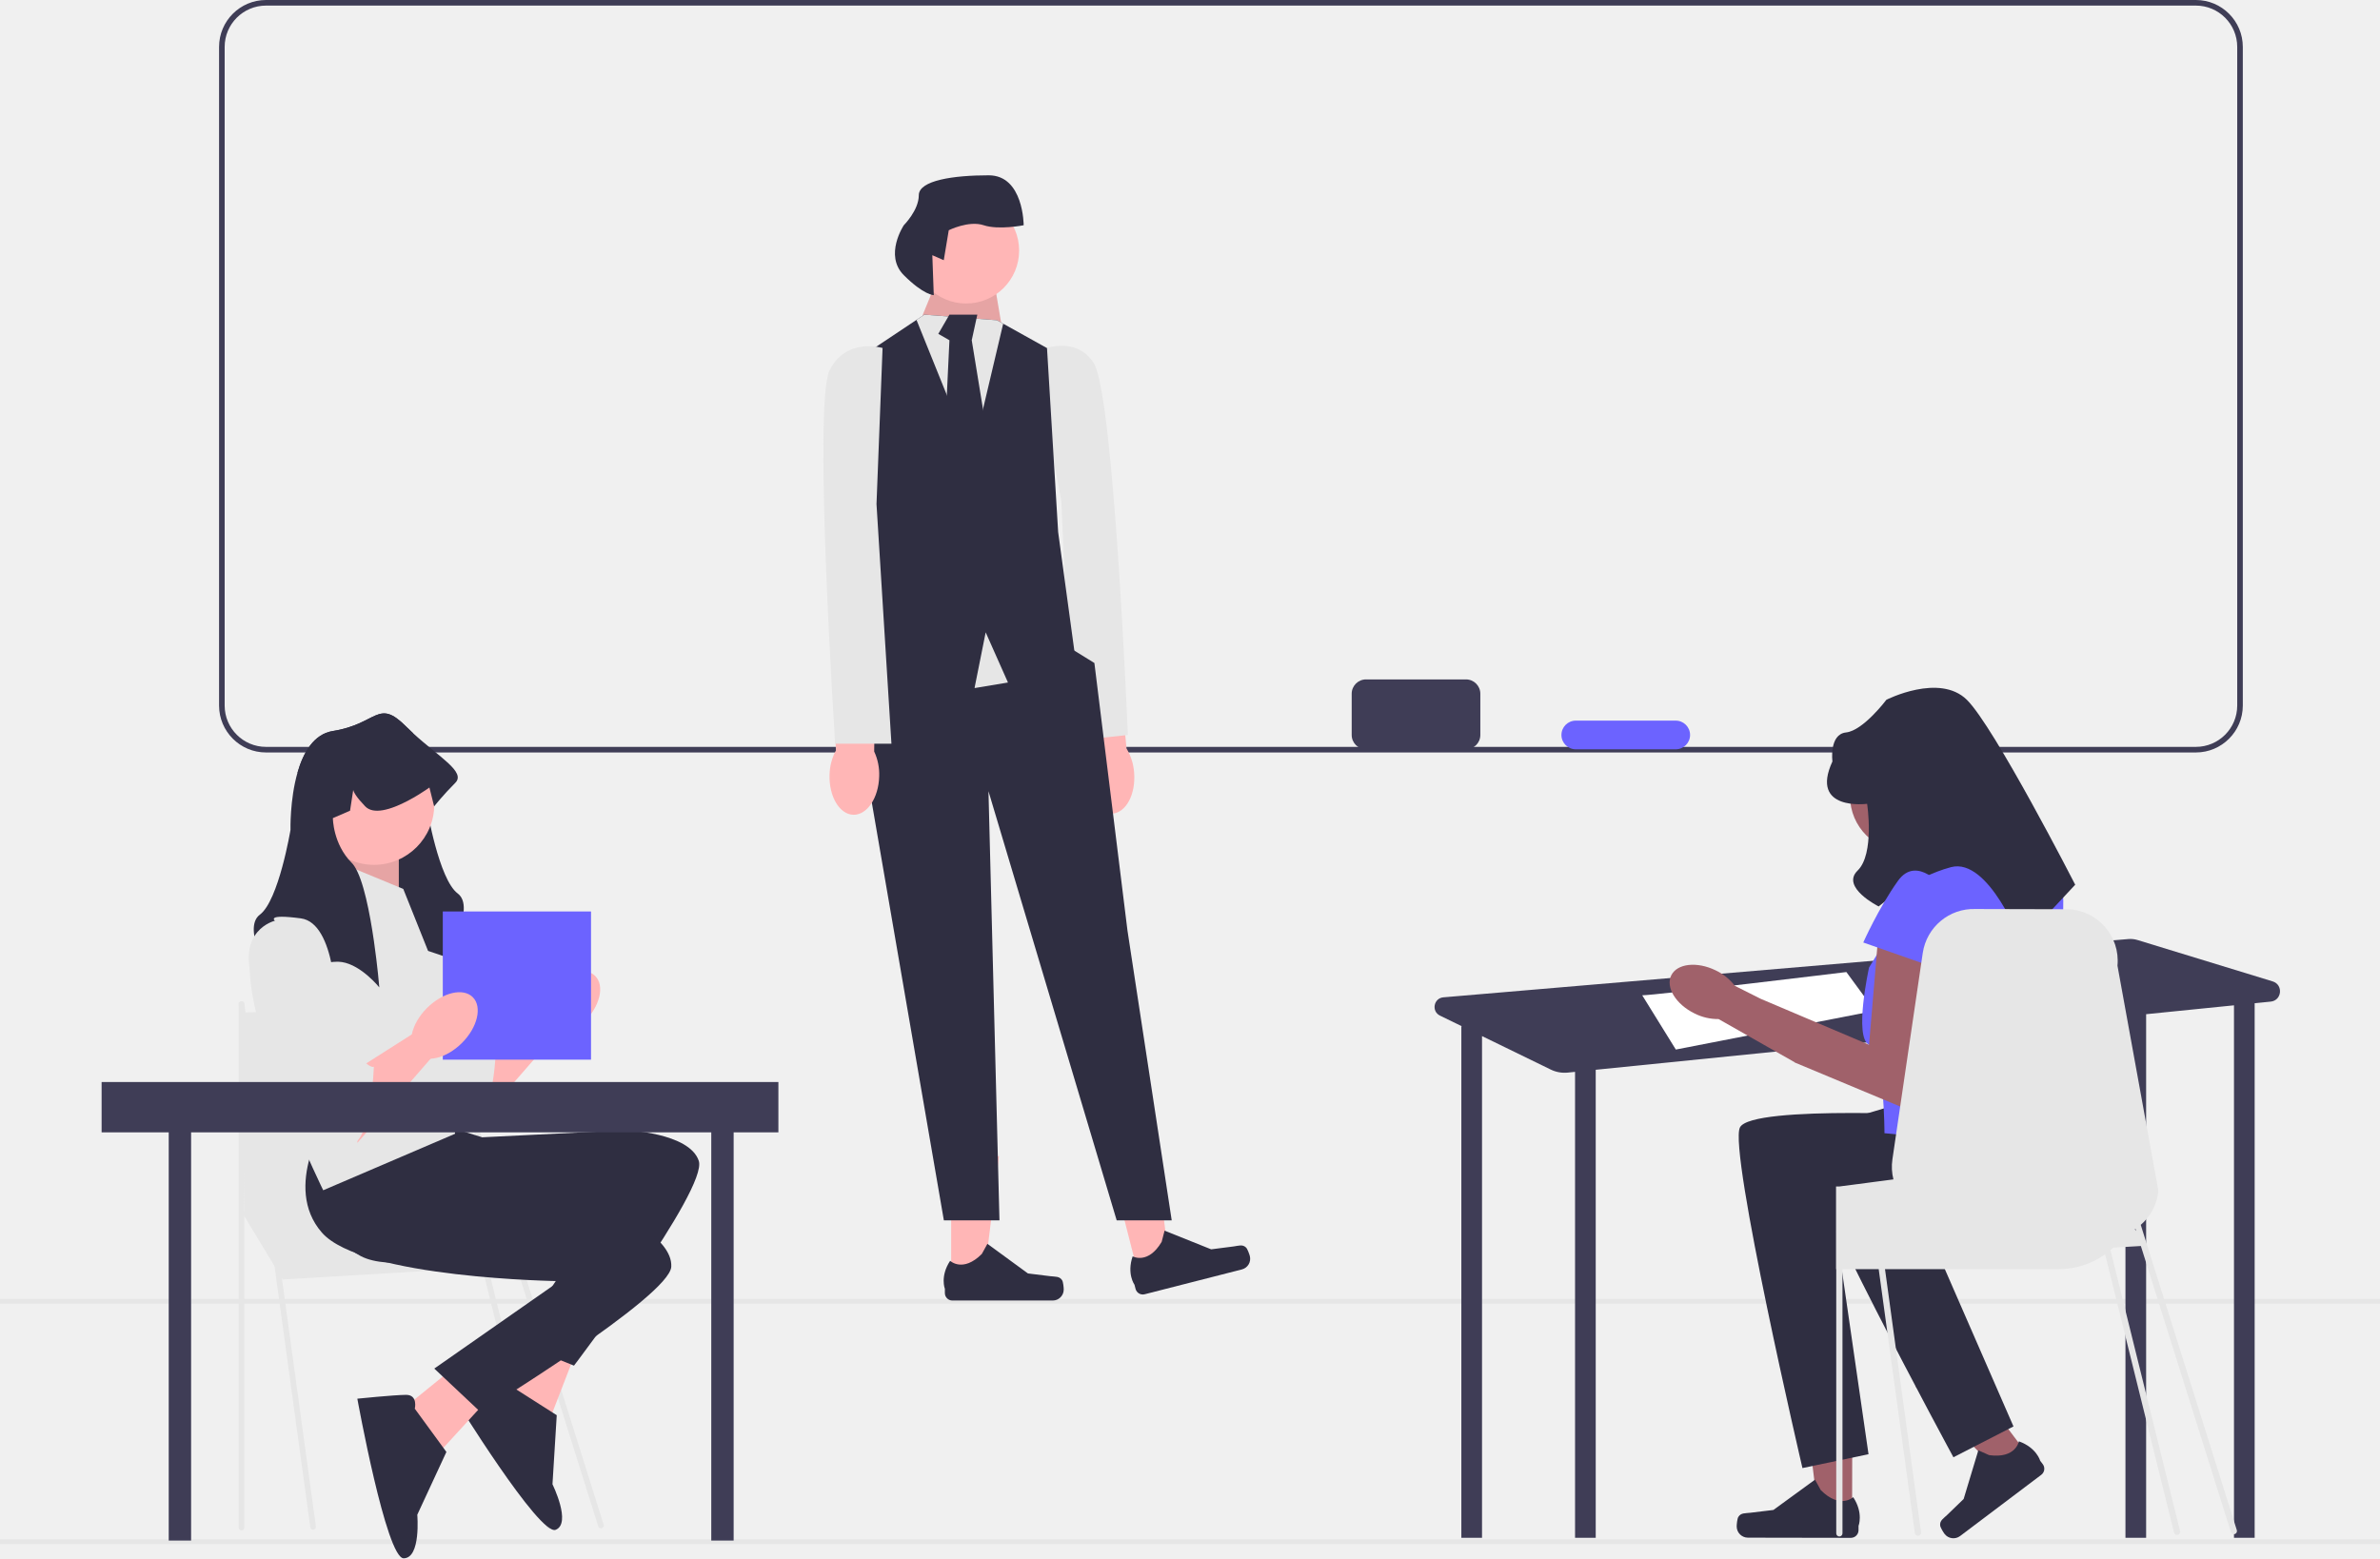
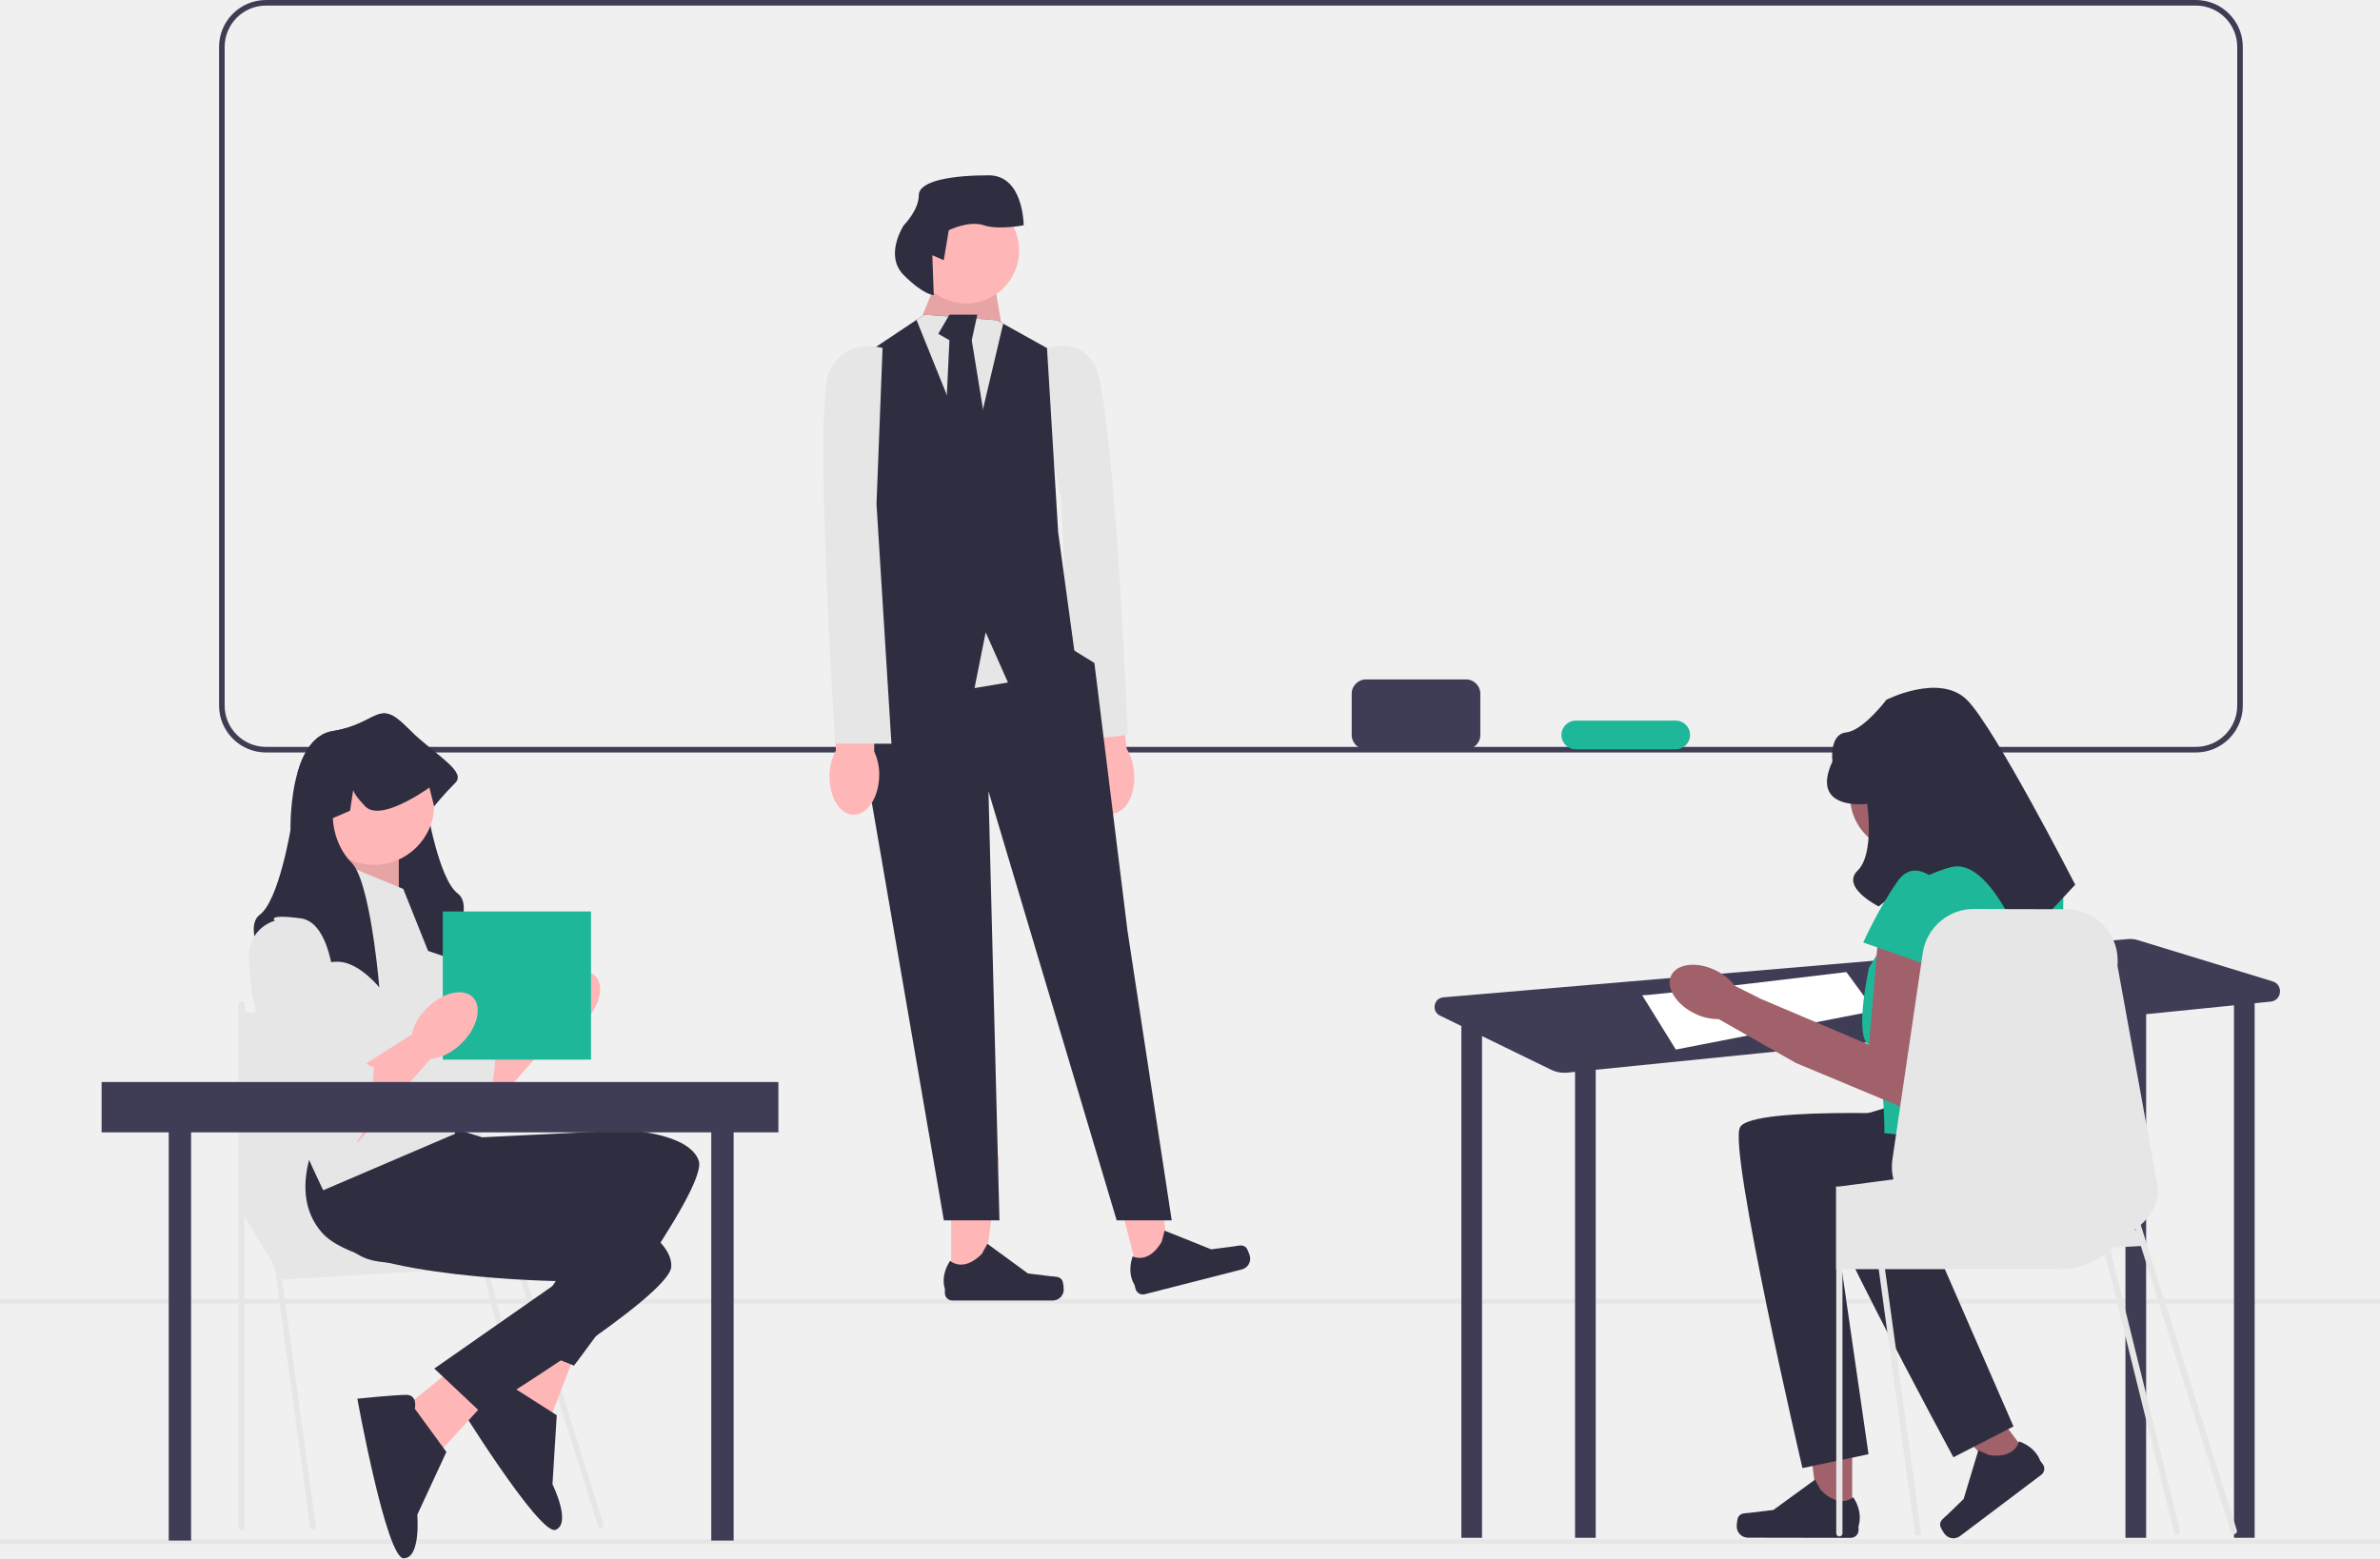
<svg xmlns="http://www.w3.org/2000/svg" width="851.034" height="557.347" viewBox="0 0 851.034 557.347">
  <path d="M785.204,269.129H95.109c-9.25,0-16.775-7.525-16.775-16.776V16.775c0-9.25,7.525-16.775,16.775-16.775H785.204c9.25,0,16.775,7.525,16.775,16.775V252.353c0,9.251-7.525,16.776-16.775,16.776ZM95.109,2c-8.147,0-14.775,6.628-14.775,14.775V252.353c0,8.147,6.628,14.776,14.775,14.776H785.204c8.147,0,14.775-6.629,14.775-14.776V16.775c0-8.147-6.628-14.775-14.775-14.775H95.109Z" fill="#3f3d56" />
  <rect id="uuid-dac6dc9f-03bc-4283-a90c-97bcdcbf45dc" y="550.557" width="851.034" height="1.683" fill="#e6e6e6" />
  <rect id="uuid-2f9646f7-bb94-4523-8d2e-fd8f0877664c" y="464.557" width="851.034" height="1.683" fill="#e6e6e6" />
  <g>
-     <path id="uuid-bb35f39c-94aa-41c4-b5d9-34ca9a9e88f1-170" d="M387.84,277.792c.611,7.68,5.069,13.59,9.957,13.2,4.887-.39,8.353-6.931,7.74-14.613-.203-3.072-1.138-6.051-2.728-8.688l-3-32.507-15.225,1.733,4.574,31.863c-1.153,2.856-1.605,5.946-1.318,9.013Z" fill="#ffb6b6" />
+     <path id="uuid-bb35f39c-94aa-41c4-b5d9-34ca9a9e88f1-429" d="M387.84,277.792c.611,7.68,5.069,13.59,9.957,13.2,4.887-.39,8.353-6.931,7.74-14.613-.203-3.072-1.138-6.051-2.728-8.688l-3-32.507-15.225,1.733,4.574,31.863c-1.153,2.856-1.605,5.946-1.318,9.013Z" fill="#ffb6b6" />
    <path d="M369.653,126.133s14.232-7.534,21.448,3.725c7.216,11.258,12.197,133.021,12.197,133.021l-20.002,2.135-3.792-85.803-9.852-53.078Z" fill="#e6e6e6" />
    <g>
      <polygon points="340.114 458.204 351.701 458.203 357.213 413.509 340.112 413.51 340.114 458.204" fill="#ffb6b6" />
      <path d="M379.814,457.941h0c.361,.608,.551,2.569,.551,3.275h0c0,2.172-1.761,3.933-3.933,3.933h-35.885c-1.482,0-2.683-1.201-2.683-2.683v-1.494s-1.775-4.49,1.88-10.025c0,0,4.542,4.334,11.33-2.454l2.002-3.626,14.489,10.596,8.031,.989c1.757,.216,3.315-.034,4.218,1.489h0Z" fill="#2f2e41" />
    </g>
    <g>
      <polygon points="407.168 456.286 418.395 453.417 412.674 408.749 396.104 412.983 407.168 456.286" fill="#ffb6b6" />
      <path d="M445.568,446.205h0c.5,.499,1.17,2.352,1.345,3.037h0c.538,2.104-.733,4.246-2.837,4.784l-34.768,8.882c-1.436,.367-2.897-.5-3.264-1.935l-.37-1.448s-2.831-3.911-.66-10.178c0,0,5.474,3.074,10.37-5.182l1.042-4.009,16.661,6.681,8.026-1.03c1.756-.225,3.203-.853,4.456,.398l0-0Z" fill="#2f2e41" />
    </g>
    <polygon points="330.527 116.525 329.978 112.538 336.508 96.59 354.449 94.597 358.323 117.428 330.527 116.525" fill="#ffb6b6" />
    <polygon points="330.527 116.525 329.978 112.538 336.508 96.59 354.449 94.597 358.323 117.428 330.527 116.525" opacity=".1" />
    <polygon points="309.596 229.158 301.622 251.086 307.602 263.047 337.505 436.481 357.385 436.481 353.453 282.982 399.303 436.481 418.979 436.481 403.157 332.82 391.329 237.132 384.155 232.7 349.466 213.21 309.596 229.158" fill="#2f2e41" />
    <polygon points="360.43 244.109 348.469 246.102 332.521 208.226 368.404 208.226 360.43 244.109" fill="#e6e6e6" />
    <polygon points="384.352 234.141 360.43 244.109 352.456 226.167 348.469 246.102 306.605 232.626 312.586 208.226 306.605 128.486 327.717 114.412 330.527 112.538 356.443 114.532 358.715 115.768 374.384 124.499 378.371 190.285 384.352 234.141" fill="#2f2e41" />
    <polygon points="358.715 115.768 347.472 163.372 327.717 114.412 330.527 112.538 356.443 114.532 358.715 115.768" fill="#e6e6e6" />
    <polygon points="339.498 112.538 335.511 119.405 339.498 121.694 337.505 163.496 345.479 174.337 353.453 158.315 347.472 121.694 349.466 112.538 339.498 112.538" fill="#2f2e41" />
    <circle cx="345.479" cy="89.613" r="18.938" fill="#ffb6b6" />
    <path d="M333.376,91.274l4.092,1.786,1.786-10.715s7.143-3.572,12.501-1.786,14.287,0,14.287,0c0,0,0-17.858-12.501-17.858s-25.002,1.786-25.002,7.143-5.358,10.715-5.358,10.715c0,0-7.143,10.715,0,17.858,7.143,7.143,10.715,7.143,10.715,7.143l-.52-14.287Z" fill="#2f2e41" />
-     <path id="uuid-97233535-ec91-4408-928f-bf1e5273ca3e-171" d="M296.629,277.232c-.208,7.701,3.598,14.051,8.499,14.183s9.041-6.005,9.248-13.709c.125-3.076-.489-6.138-1.79-8.928l.468-32.642-15.323,.107,1.166,32.168c-1.45,2.717-2.227,5.742-2.268,8.822Z" fill="#ffb6b6" />
+     <path id="uuid-97233535-ec91-4408-928f-bf1e5273ca3e-430" d="M296.629,277.232c-.208,7.701,3.598,14.051,8.499,14.183s9.041-6.005,9.248-13.709c.125-3.076-.489-6.138-1.79-8.928l.468-32.642-15.323,.107,1.166,32.168c-1.45,2.717-2.227,5.742-2.268,8.822Z" fill="#ffb6b6" />
    <path d="M315.586,124.462s-12.958-3.987-18.938,7.974c-5.98,11.961,1.994,133.564,1.994,133.564h20.115l-5.339-85.72,2.168-55.818Z" fill="#e6e6e6" />
  </g>
  <g>
    <path d="M812.657,351.008l-48.322-14.792c-1.069-.327-2.19-.447-3.304-.352l-244.902,20.843c-3.492,.297-4.369,5.007-1.219,6.542l7.845,3.822h-.209v182.952h7.392v-179.452l24.586,11.978c1.881,.916,3.98,1.291,6.062,1.08l2.616-.264v166.659h7.392v-167.405l189.42-19.133v186.539h7.392v-187.285l31.416-3.173v190.459h7.392v-191.205l5.731-.579c4.024-.406,4.579-6.046,.712-7.229Z" fill="#3f3d56" />
    <path d="M587.226,355.982c4.62,0,72.996-8.316,72.996-8.316l10.164,13.86-71.148,13.86-12.012-19.404Z" fill="#fff" />
    <g>
      <polygon points="662.269 542.917 650.39 542.895 644.818 497.064 662.35 497.096 662.269 542.917" fill="#a0616a" />
      <path d="M621.57,542.577h0c-.371,.622-.57,2.633-.571,3.357h0c-.004,2.227,1.798,4.035,4.025,4.039l36.789,.063c1.519,.003,2.753-1.227,2.755-2.746l.003-1.532s1.828-4.6-1.909-10.281c0,0-4.665,4.435-11.611-2.536l-2.046-3.721-14.873,10.838-8.235,.999c-1.802,.219-3.398-.04-4.327,1.519h-0Z" fill="#2f2e41" />
    </g>
    <g>
      <polygon points="726.027 521.605 716.655 528.674 684.925 495.887 698.759 485.453 726.027 521.605" fill="#a0616a" />
      <path d="M693.757,545.615h0c.079,.712,1.122,2.414,1.553,2.986h0c1.325,1.757,3.824,2.107,5.581,.781l29.024-21.895c1.198-.904,1.437-2.609,.533-3.807l-.912-1.208s-1.304-4.715-7.637-6.961c0,0-1.03,6.277-10.661,4.928l-3.831-1.712-5.253,17.411-5.892,5.7c-1.289,1.247-2.702,1.995-2.504,3.778l-0,0Z" fill="#2f2e41" />
    </g>
    <path d="M701.2,284.74c0,10.955-8.881,19.835-19.835,19.835-10.955,0-19.835-8.881-19.835-19.835s8.881-19.835,19.835-19.835,19.835,8.881,19.835,19.835Z" fill="#a0616a" />
    <path d="M699.331,399.107s-73.032-4.134-77.166,4.134,22.348,121.833,22.348,121.833l23.627-4.952-11.526-79.677s60.943,16.14,69.211-3.151c8.268-19.291,5.888-26.475,5.888-26.475l-32.382-11.713Z" fill="#2f2e41" />
    <path d="M718.043,385.229s-71.524,15.333-73.323,24.4,53.781,111.581,53.781,111.581l21.475-11.025-32.192-73.789s63.042-.557,65.912-21.348c2.87-20.791-1.326-27.089-1.326-27.089l-34.327-2.729Z" fill="#2f2e41" />
-     <path d="M726.202,307.472h-34.362l-23.512,38.583s-5.512,24.933,0,27.624c5.512,2.691,5.512,31.628,5.512,31.628l57.874,5.512s8.268-86.811,5.512-95.079c-2.756-8.268-11.024-8.268-11.024-8.268Z" fill="#6c63ff" />
+     <path d="M726.202,307.472h-34.362l-23.512,38.583s-5.512,24.933,0,27.624c5.512,2.691,5.512,31.628,5.512,31.628l57.874,5.512s8.268-86.811,5.512-95.079c-2.756-8.268-11.024-8.268-11.024-8.268Z" fill="#1eb79a" />
    <path d="M671.772,332.965l-3.445,40.715-38.747-16.445-9.248-4.651c-1.811-2.362-4.162-4.256-6.855-5.523-6.697-3.264-13.807-2.455-15.884,1.805-2.077,4.261,1.667,10.36,8.363,13.622,2.658,1.341,5.599,2.025,8.576,1.996l27.058,15.368,.032-.06,.12,.214,42.432,17.722,9.763-53.449-22.165-11.315Z" fill="#a0616a" />
    <path d="M667.638,287.492s-20.669,2.756-12.402-15.158c0,0-1.261-9.711,4.882-10.367s14.41-11.68,14.41-11.68c0,0,18.955-9.646,28.769,0,9.814,9.646,38.751,66.142,38.751,66.142l-19.291,20.669s-11.598-30.489-25.09-26.957c-13.493,3.532-25.894,14.062-25.894,14.062,0,0-13.693-6.853-7.535-12.825,6.157-5.973,3.401-23.886,3.401-23.886Z" fill="#2f2e41" />
-     <path d="M695.197,317.807s-9.646-12.402-16.536-2.756c-6.89,9.646-12.402,22.047-12.402,22.047l27.559,9.646,1.378-28.937Z" fill="#6c63ff" />
+     <path d="M695.197,317.807s-9.646-12.402-16.536-2.756c-6.89,9.646-12.402,22.047-12.402,22.047l27.559,9.646,1.378-28.937Z" fill="#1eb79a" />
    <path d="M799.836,547.279l-32.019-101.77,.005-0h.074l-.129-.166-.003-.004-2.281-7.249,.001-.001c3.474-2.994,5.84-7.272,6.311-12.197l-14.636-80.499c1.007-10.571-7.096-19.811-17.713-20.189l-33.024-.083c-9.388-.333-17.519,6.449-18.887,15.745l-.73,4.934-10.118,68.829c-.37,2.476-.222,4.916,.36,7.198l-7.281,.952-2.208,.296-8.732,1.137-.028,.009-1.09,.139h-1.183v29.568h.074v94.507c0,.61,.499,1.109,1.109,1.109,.619,0,1.118-.499,1.118-1.109v-94.507h12.954l12.927,94.396c.083,.554,.554,.961,1.109,.961,.046,0,.102,0,.148-.009,.61-.083,1.035-.647,.952-1.257l-12.881-94.091h62.157c6.172,0,11.891-1.959,16.547-5.312l24.645,99.535c.128,.504,.581,.838,1.078,.838,.091,0,.183-.011,.275-.034,.596-.152,.956-.758,.804-1.353l-24.883-100.497c.331-.276,.662-.57,.975-.873l9.893-.582,32.186,102.3c.149,.475,.588,.779,1.061,.779,.111,0,.223-.017,.334-.052,.586-.185,.912-.81,.728-1.396Zm-36.468-107.61c.083-.046,.157-.102,.231-.148l.001-0,.238,.756-.469-.607Z" fill="#e6e6e6" />
  </g>
  <g>
    <g>
      <polygon points="171.565 374.775 193.114 361.071 201.875 366.355 171.565 401.183 171.565 374.775" fill="#ffb6b6" />
      <path d="M142.097,321.733s-14.313,3.368-7.577,22.732,28.626,59.778,35.361,57.252c6.736-2.526,7.577-27.784,7.577-27.784,0,0-.842,.842-4.21-2.526-3.368-3.368-3.368-1.83-3.368-5.546s-2.755-6.47-2.755-6.47l-3.139-6.507s0-30.31-12.629-31.994c-12.629-1.684-9.261,.842-9.261,.842Z" fill="#e6e6e6" />
      <ellipse cx="202.717" cy="359.199" rx="14.313" ry="8.84" transform="translate(-194.6175 248.5495) rotate(-45)" fill="#ffb6b6" />
    </g>
    <g>
      <polygon points="86.348 433.29 101.052 457.628 186.741 452.557 163.925 423.149 86.348 433.29" fill="#e6e6e6" />
      <path d="M111.952,547.12c-.499,0-.934-.368-1.003-.876l-25.605-187.007c-.076-.555,.312-1.067,.867-1.142,.555-.08,1.066,.312,1.142,.867l25.605,187.007c.076,.555-.312,1.067-.867,1.142-.047,.006-.093,.009-.139,.009Z" fill="#e6e6e6" />
      <path d="M86.348,547.358c-.56,0-1.014-.454-1.014-1.014v-187.209c0-.56,.454-1.014,1.014-1.014,.56,0,1.014,.454,1.014,1.014v187.209c0,.56-.454,1.014-1.014,1.014Z" fill="#e6e6e6" />
      <path d="M214.882,546.613c-.431,0-.831-.277-.967-.71l-60.591-192.584c-.168-.534,.129-1.104,.663-1.272,.534-.167,1.104,.129,1.272,.663l60.591,192.584c.168,.534-.129,1.104-.663,1.272-.101,.032-.204,.047-.305,.047Z" fill="#e6e6e6" />
      <path d="M196.374,546.85c-.453,0-.865-.305-.982-.764l-42.084-169.969c-.138-.543,.19-1.095,.733-1.233,.544-.137,1.095,.19,1.233,.733l42.084,169.969c.138,.543-.19,1.095-.733,1.233-.084,.021-.168,.031-.251,.031Z" fill="#e6e6e6" />
      <polygon points="86.348 362.117 156.573 361.037 169.502 434.811 87.362 434.811 86.348 362.117" fill="#e6e6e6" />
    </g>
    <g>
      <polygon points="194.266 470.597 176.568 501.755 197.117 506.279 205.684 484.118 194.266 470.597" fill="#ffb6b6" />
      <path d="M182.925,495.873s-.688-5.081-4.731-3.469-15.711,7.605-15.711,7.605c0,0,30.434,49.451,36.209,47.147,5.776-2.304-1.138-16.282-1.138-16.282l1.526-24.709-16.155-10.293Z" fill="#2f2e41" />
      <path d="M115.997,410.136s-6.315,29.047,13.05,39.15c19.365,10.103,85.457-14.734,85.457-14.734l-30.31,45.415,21.049,8.469s47.991-63.146,44.623-73.249c-3.368-10.103-26.1-10.945-26.1-10.945l-51.358,2.526-13.471-4.21-42.939,7.577Z" fill="#2f2e41" />
    </g>
    <g>
      <polygon points="168.084 484.425 140.261 507.008 157.755 518.699 173.798 501.174 168.084 484.425" fill="#ffb6b6" />
      <path d="M148.322,503.842s1.208-4.983-3.144-4.952-17.402,1.367-17.402,1.367c0,0,10.353,57.135,16.571,57.091,6.218-.044,4.865-15.58,4.865-15.58l10.412-22.459-11.302-15.466Z" fill="#2f2e41" />
      <path d="M117.181,399.629s-16.451,24.758-2.091,41.215c14.361,16.457,84.96,17.372,84.96,17.372l-44.758,31.272,16.524,15.548s67.678-41.354,68.218-51.99c.54-10.636-20.328-19.692-20.328-19.692l-48.757-16.336-11.016-8.823-42.753-8.567Z" fill="#2f2e41" />
    </g>
    <path d="M159.443,342.284s-15.997-5.894-23.574-5.894c-.724,0-1.44,.084-2.155,.236-4.85,1.027-9.312,5.195-11.45,7.468-.834,.892-1.313,1.49-1.313,1.49,0,0,.051-.581,.152-1.6,.497-5.355,2.332-22.926,5.624-34.174,1.179-4.016,2.534-7.224,4.092-8.781,3.629-3.637,5.304-7.998,6.079-11.248,.657-2.787,.657-4.749,.657-4.749l-6.138-2.644-1.137-7.426c-.202,.876-1.137,2.585-4.277,5.86-.269,.278-.564,.514-.876,.716-4.53,2.846-13.766-2.105-18.742-5.22,2.071-7.199,5.826-13.783,12.646-14.86,15.997-2.526,15.997-11.787,26.1-1.684,.834,.834,1.675,1.633,2.517,2.408,3.233,6.18,4.412,14.465,4.833,20.223,.303,4.033,.227,6.837,.227,6.837,0,0,4.21,25.258,10.945,30.31,6.736,5.052-4.21,22.732-4.21,22.732Z" fill="#2f2e41" />
    <polygon points="128.292 301.871 116.915 318.558 142.605 325.446 142.605 301.871 128.292 301.871" fill="#ffb6b6" />
    <polygon points="128.292 301.871 116.915 318.558 142.605 325.446 142.605 301.871 128.292 301.871" opacity=".1" />
    <path d="M144.202,317.944l-24.416-10.103s-32.836,14.313-30.31,42.097c2.526,27.784,26.1,75.775,26.1,75.775l47.149-20.207-5.052-53.884-13.471-33.678Z" fill="#e6e6e6" />
    <circle cx="133.734" cy="287.78" r="21.541" fill="#ffb6b6" />
    <path d="M162.811,279.981c-4.21,4.21-7.577,8.419-7.577,8.419l-1.684-6.736s-.387,.286-1.069,.741c-2.669,1.819-9.834,6.39-15.584,7.375-2.559,.438-4.833,.16-6.315-1.381-3.14-3.275-4.075-4.984-4.277-5.86l-1.137,7.426-6.138,2.644s0,9.244,6.736,15.997c.328,.328,.648,.732,.96,1.204,3.216,4.85,5.523,16.721,6.988,26.816,1.297,8.975,1.92,16.536,1.92,16.536,0,0-6.373-7.982-13.37-9.068-.387-.059-.775-.101-1.162-.109-.126-.017-.261-.017-.387-.017-7.577,0-23.574,5.894-23.574,5.894,0,0-10.945-17.681-4.21-22.732,6.736-5.052,10.945-30.31,10.945-30.31,0,0-.278-10.811,2.509-20.501,2.071-7.199,5.826-13.783,12.646-14.86,15.997-2.526,15.997-11.787,26.1-1.684,.834,.834,1.675,1.633,2.517,2.408,9.413,8.655,19.028,13.934,15.163,17.799Z" fill="#2f2e41" />
    <rect x="60.334" y="393" width="8" height="158" fill="#3f3d56" />
    <rect x="254.334" y="393" width="8" height="158" fill="#3f3d56" />
-     <rect x="158.334" y="326" width="53" height="53" fill="#6c63ff" />
+     <rect x="158.334" y="326" width="53" height="53" fill="#1eb79a" />
    <g>
      <polygon points="127.784 382.352 149.333 368.648 158.094 373.933 127.784 408.761 127.784 382.352" fill="#ffb6b6" />
      <path d="M98.316,329.31s-14.313,3.368-7.577,22.732c6.736,19.365,28.626,59.778,35.361,57.252,6.736-2.526,7.577-27.784,7.577-27.784,0,0-.842,.842-4.21-2.526-3.368-3.368-3.368-1.83-3.368-5.546s-2.755-6.47-2.755-6.47l-3.139-6.507s0-30.31-12.629-31.994c-12.629-1.684-9.261,.842-9.261,.842Z" fill="#e6e6e6" />
      <ellipse cx="158.936" cy="366.776" rx="14.313" ry="8.84" transform="translate(-212.7987 219.8111) rotate(-45)" fill="#ffb6b6" />
    </g>
    <rect x="36.334" y="387" width="242" height="18" fill="#3f3d56" />
  </g>
  <rect x="483.334" y="243" width="46" height="25" rx="5.13" ry="5.13" fill="#3f3d56" />
-   <rect x="558.334" y="257.74" width="46" height="10.26" rx="5.13" ry="5.13" fill="#6c63ff" />
+   <rect x="558.334" y="257.74" width="46" height="10.26" rx="5.13" ry="5.13" fill="#1eb79a" />
</svg>
